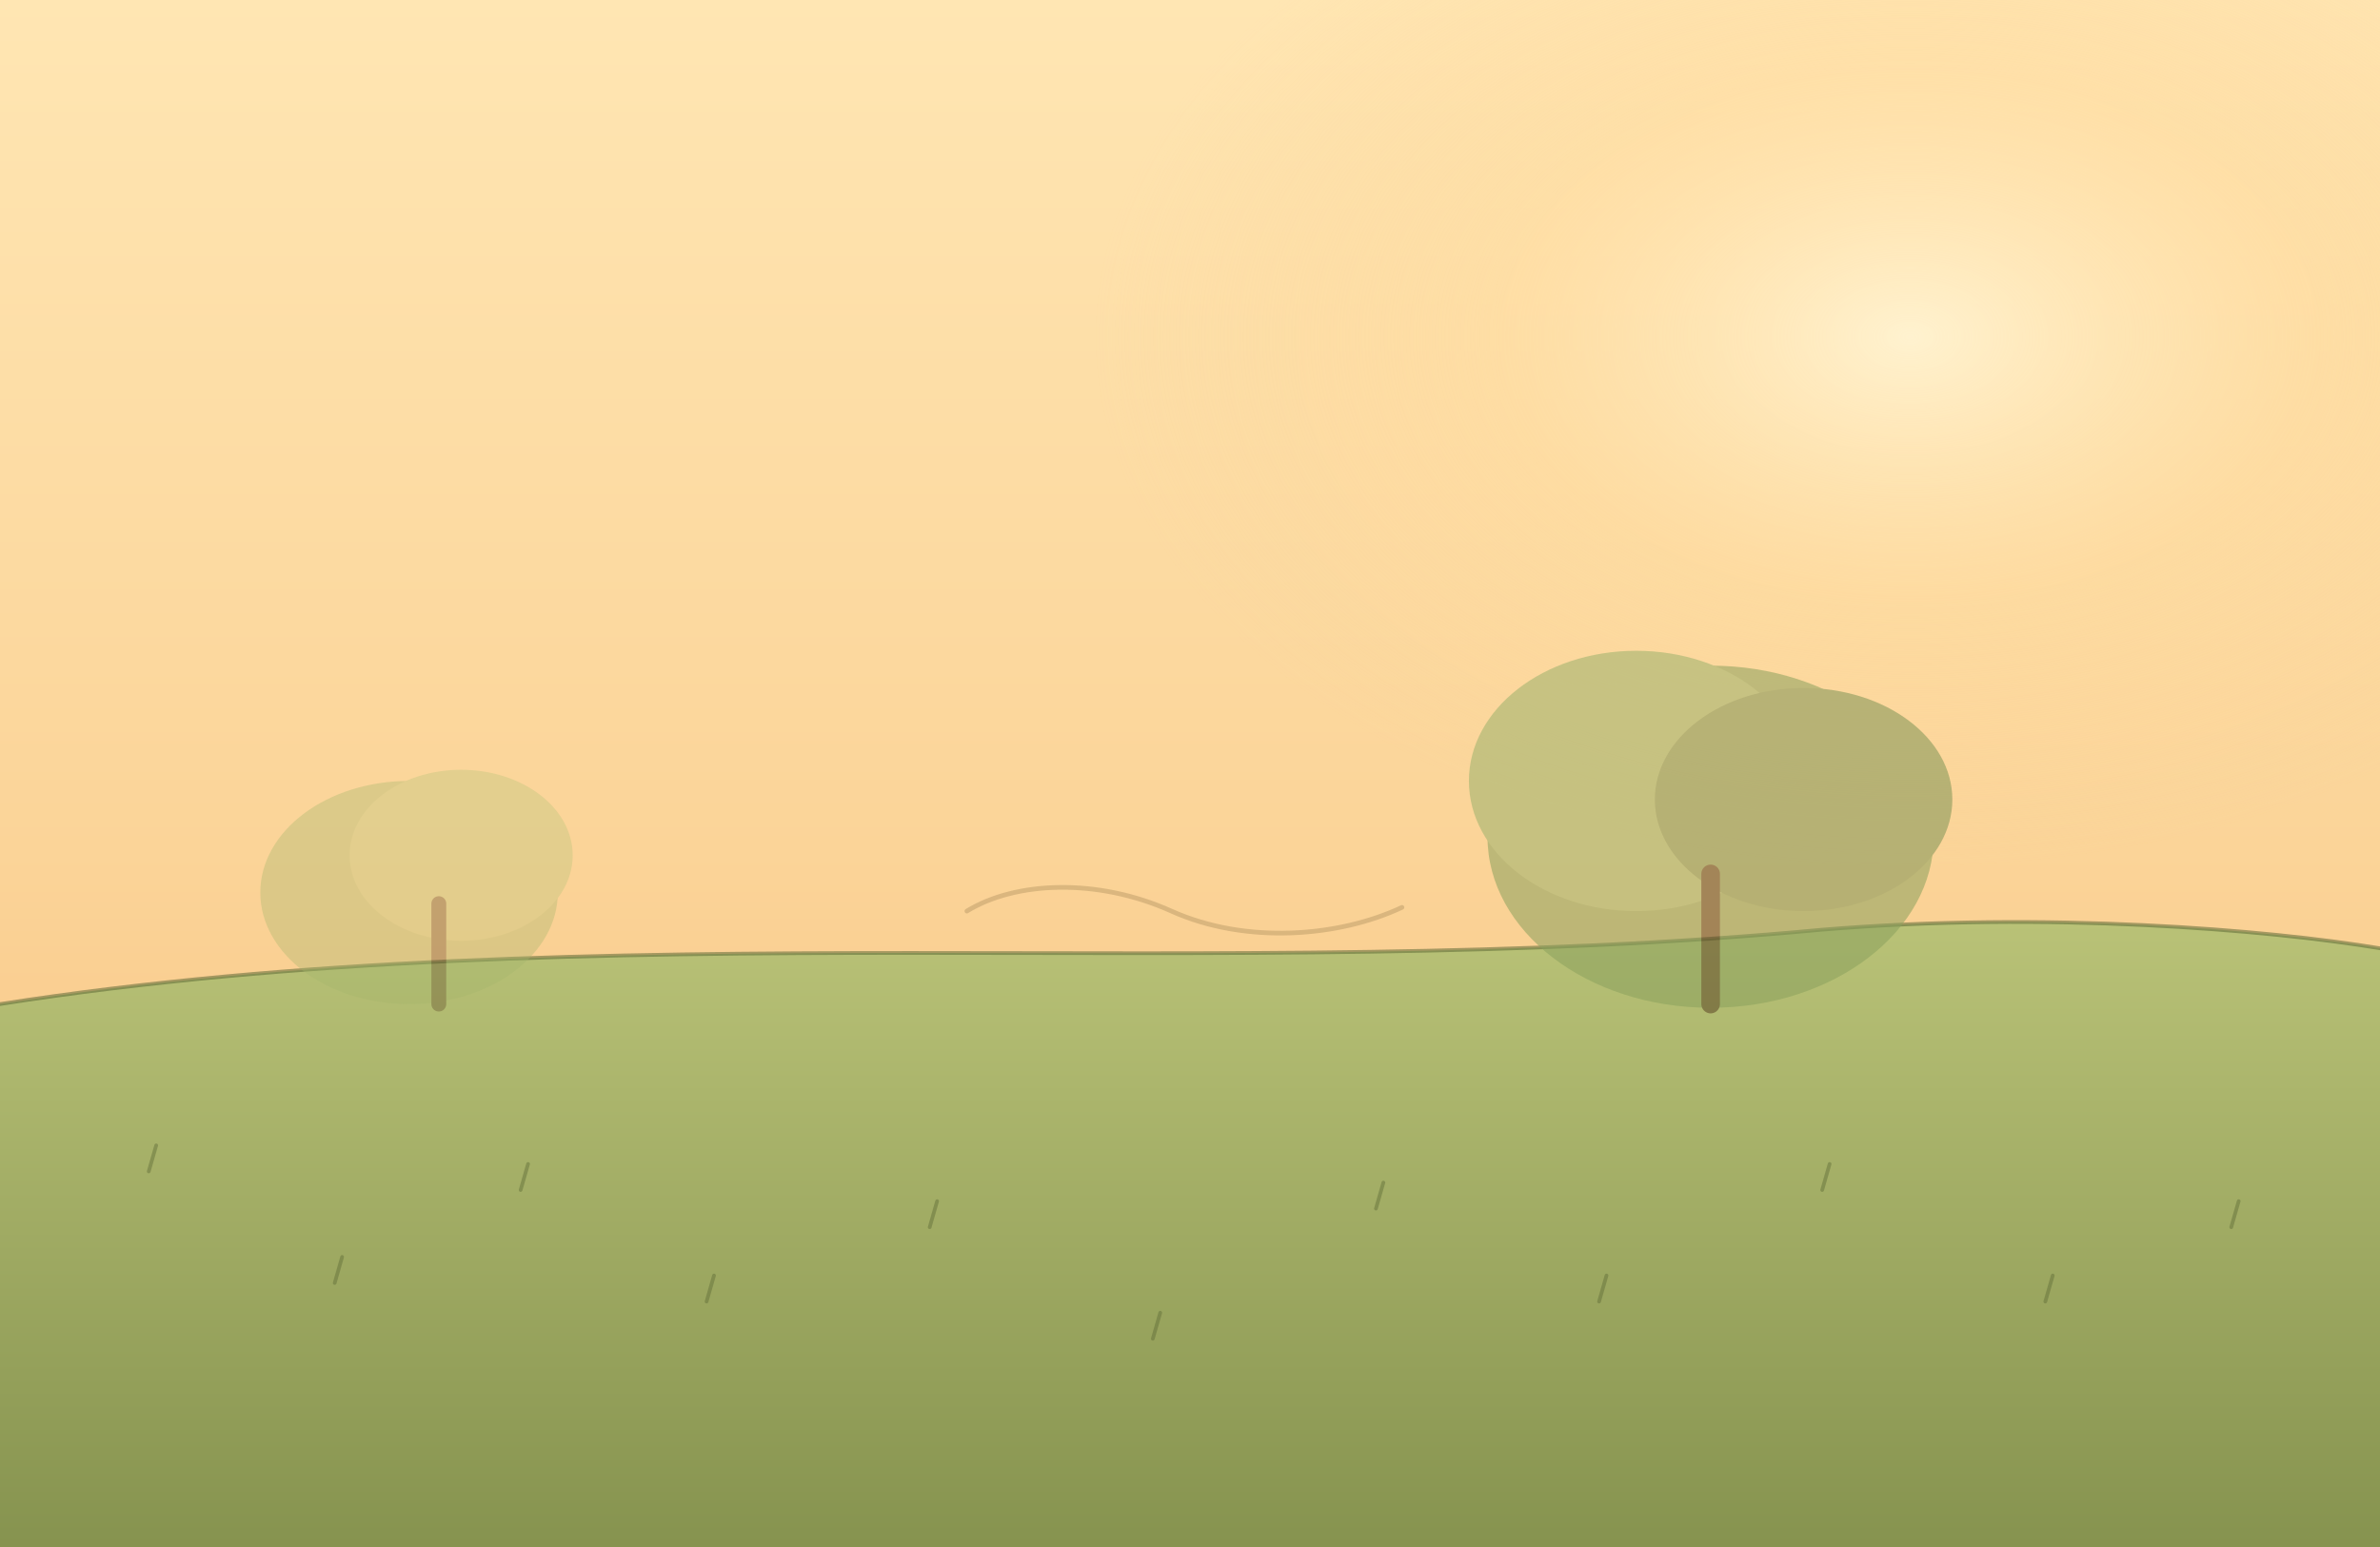
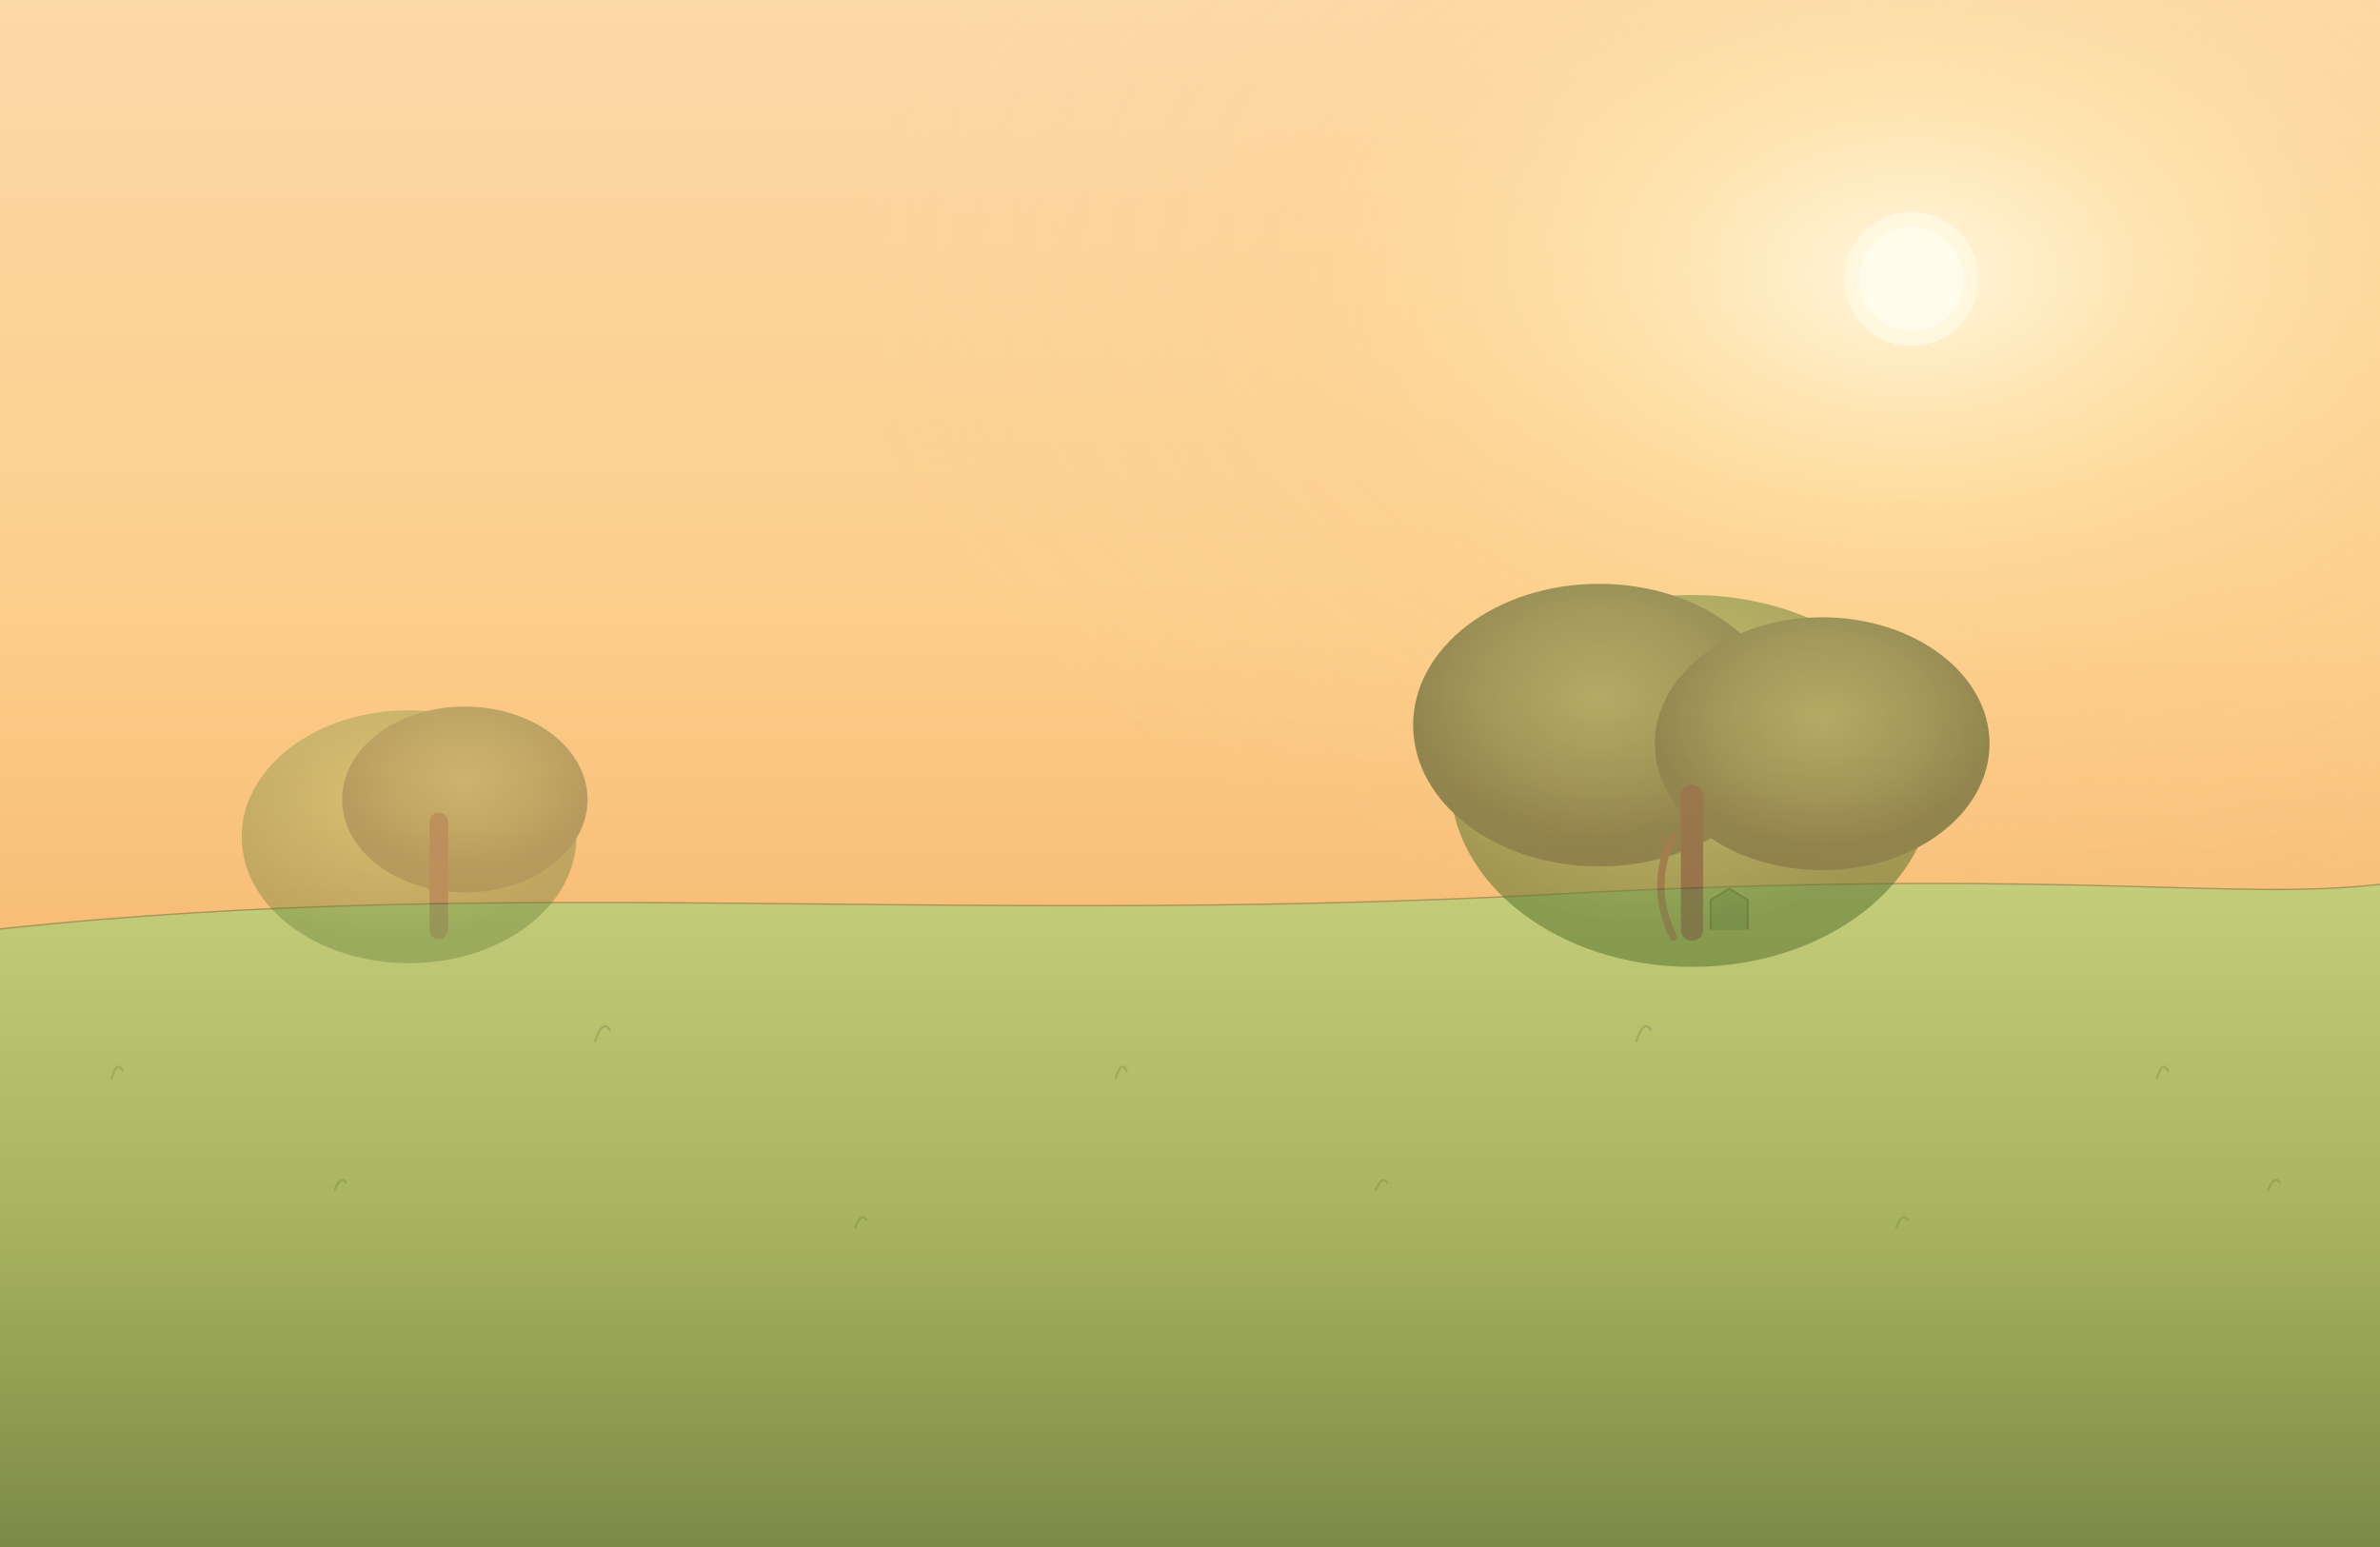
- <svg xmlns="http://www.w3.org/2000/svg" viewBox="0 0 1280 832" preserveAspectRatio="xMidYMid slice" role="img" aria-label="Sketched campus lawn at golden hour (tablet placeholder)">
+ <svg xmlns="http://www.w3.org/2000/svg" viewBox="0 0 1280 832" preserveAspectRatio="xMidYMid slice" role="img" aria-label="Campus lawn at golden hour — warm sky, layered trees, and a park bench under the setting sun">
  <defs>
    <linearGradient id="sky-t" x1="0" y1="0" x2="0" y2="1">
-       <stop offset="0%" stop-color="#ffe6b3" />
-       <stop offset="55%" stop-color="#fbd498" />
-       <stop offset="100%" stop-color="#f4ba79" />
+       <stop offset="0%" stop-color="#fcd9a8" />
+       <stop offset="40%" stop-color="#fcce8a" />
+       <stop offset="70%" stop-color="#f5b56e" />
+       <stop offset="100%" stop-color="#e8955a" />
    </linearGradient>
-     <radialGradient id="sun-t" cx="0.8" cy="0.22" r="0.34">
-       <stop offset="0%" stop-color="#fff3d1" stop-opacity="0.95" />
-       <stop offset="50%" stop-color="#ffdca0" stop-opacity="0.5" />
-       <stop offset="100%" stop-color="#fbd498" stop-opacity="0" />
+     <radialGradient id="sun-glow-t" cx="0.8" cy="0.18" r="0.44">
+       <stop offset="0%" stop-color="#fff8e1" stop-opacity="0.98" />
+       <stop offset="30%" stop-color="#ffe8b0" stop-opacity="0.6" />
+       <stop offset="60%" stop-color="#ffd696" stop-opacity="0.2" />
+       <stop offset="100%" stop-color="#fcd9a8" stop-opacity="0" />
    </radialGradient>
    <linearGradient id="lawn-t" x1="0" y1="0" x2="0" y2="1">
-       <stop offset="0%" stop-color="#b9c277" />
-       <stop offset="100%" stop-color="#86934f" />
+       <stop offset="0%" stop-color="#c4cd7a" />
+       <stop offset="50%" stop-color="#a8b45e" />
+       <stop offset="100%" stop-color="#7d8a47" />
    </linearGradient>
+     <radialGradient id="foliage-dark-t" cx="0.5" cy="0.4" r="0.5">
+       <stop offset="0%" stop-color="#7a8f4a" />
+       <stop offset="60%" stop-color="#5a6e32" />
+       <stop offset="100%" stop-color="#3d4f22" />
+     </radialGradient>
+     <radialGradient id="foliage-light-t" cx="0.45" cy="0.35" r="0.55">
+       <stop offset="0%" stop-color="#9fb858" />
+       <stop offset="50%" stop-color="#7a9645" />
+       <stop offset="100%" stop-color="#5a7430" />
+     </radialGradient>
  </defs>
  <rect width="1280" height="832" fill="url(#sky-t)" />
-   <rect width="1280" height="832" fill="url(#sun-t)" />
-   <path d="M0 540 C 320 490 660 530 980 500 C 1100 490 1220 500 1280 510 L 1280 832 L 0 832 Z" fill="url(#lawn-t)" />
-   <path d="M0 540 C 320 490 660 530 980 500 C 1100 490 1220 500 1280 510" fill="none" stroke="#5e6a36" stroke-width="2" opacity="0.55" stroke-linecap="round" />
-   <g opacity="0.45" stroke="#5e6a36" stroke-width="2" stroke-linecap="round">
-     <path d="M80 630 l4 -14" />
-     <path d="M180 690 l4 -14" />
-     <path d="M280 640 l4 -14" />
-     <path d="M380 700 l4 -14" />
-     <path d="M500 660 l4 -14" />
-     <path d="M620 720 l4 -14" />
-     <path d="M740 650 l4 -14" />
-     <path d="M860 700 l4 -14" />
-     <path d="M980 640 l4 -14" />
-     <path d="M1100 700 l4 -14" />
-     <path d="M1200 660 l4 -14" />
+   <rect width="1280" height="832" fill="url(#sun-glow-t)" />
+   <circle cx="1028" cy="150" r="36" fill="#fff8e1" opacity="0.92" />
+   <circle cx="1028" cy="150" r="28" fill="#fffceb" />
+   <path d="M0 500 C 280 470 520 500 860 480 C 1120 468 1200 485 1280 476" fill="none" stroke="#5e6a36" stroke-width="1.5" opacity="0.5" stroke-linecap="round" />
+   <path d="M0 500 C 280 470 520 500 860 480 C 1120 468 1200 485 1280 476 L 1280 832 L 0 832 Z" fill="url(#lawn-t)" />
+   <g fill="none" stroke="#5e6a36" stroke-width="1.2" opacity="0.25" stroke-linecap="round">
+     <path d="M60 580 q 3 -10 6 -4 M180 640 q 3 -8 6 -4 M320 560 q 4 -12 8 -6 M460 660 q 3 -8 6 -4 M600 580 q 3 -10 6 -4 M740 640 q 3 -8 6 -4 M880 560 q 4 -12 8 -6 M1020 660 q 3 -8 6 -4 M1160 580 q 3 -10 6 -4 M1220 640 q 3 -8 6 -4" />
+   </g>
+   <g opacity="0.6">
+     <path d="M920 500 v-16 l10 -6 l10 6 v16" fill="#8aa15c" stroke="#5e6a36" stroke-width="1" />
  </g>
  <g opacity="0.55">
-     <ellipse cx="920" cy="450" rx="120" ry="92" fill="#8aa15c" />
-     <ellipse cx="880" cy="420" rx="90" ry="70" fill="#9bb16c" />
-     <ellipse cx="970" cy="430" rx="80" ry="60" fill="#7e9355" />
-     <path d="M920 540 v-70" stroke="#5b4524" stroke-width="10" stroke-linecap="round" />
+     <ellipse cx="910" cy="420" rx="130" ry="100" fill="url(#foliage-light-t)" />
+     <ellipse cx="860" cy="390" rx="100" ry="76" fill="url(#foliage-dark-t)" />
+     <ellipse cx="980" cy="400" rx="90" ry="68" fill="url(#foliage-dark-t)" />
+     <path d="M910 500 v-72" stroke="#4a3520" stroke-width="12" stroke-linecap="round" />
+     <path d="M900 450 c -8 14 -10 34 0 54" fill="none" stroke="#5b4524" stroke-width="4" stroke-linecap="round" />
  </g>
  <g opacity="0.35">
-     <ellipse cx="220" cy="480" rx="80" ry="60" fill="#a3b56a" />
-     <ellipse cx="248" cy="460" rx="60" ry="46" fill="#b6c277" />
-     <path d="M236 540 v-54" stroke="#5b4524" stroke-width="8" stroke-linecap="round" />
-   </g>
-   <g opacity="0.25" stroke="#7a6238" stroke-width="2.5" fill="none">
-     <path d="M520 490 c 26 -16 70 -18 110 0 c 40 18 90 14 124 -2" stroke-linecap="round" />
+     <ellipse cx="220" cy="450" rx="90" ry="68" fill="url(#foliage-light-t)" />
+     <ellipse cx="250" cy="430" rx="66" ry="50" fill="url(#foliage-dark-t)" />
+     <path d="M236 500 v-58" stroke="#4a3520" stroke-width="10" stroke-linecap="round" />
  </g>
</svg>
